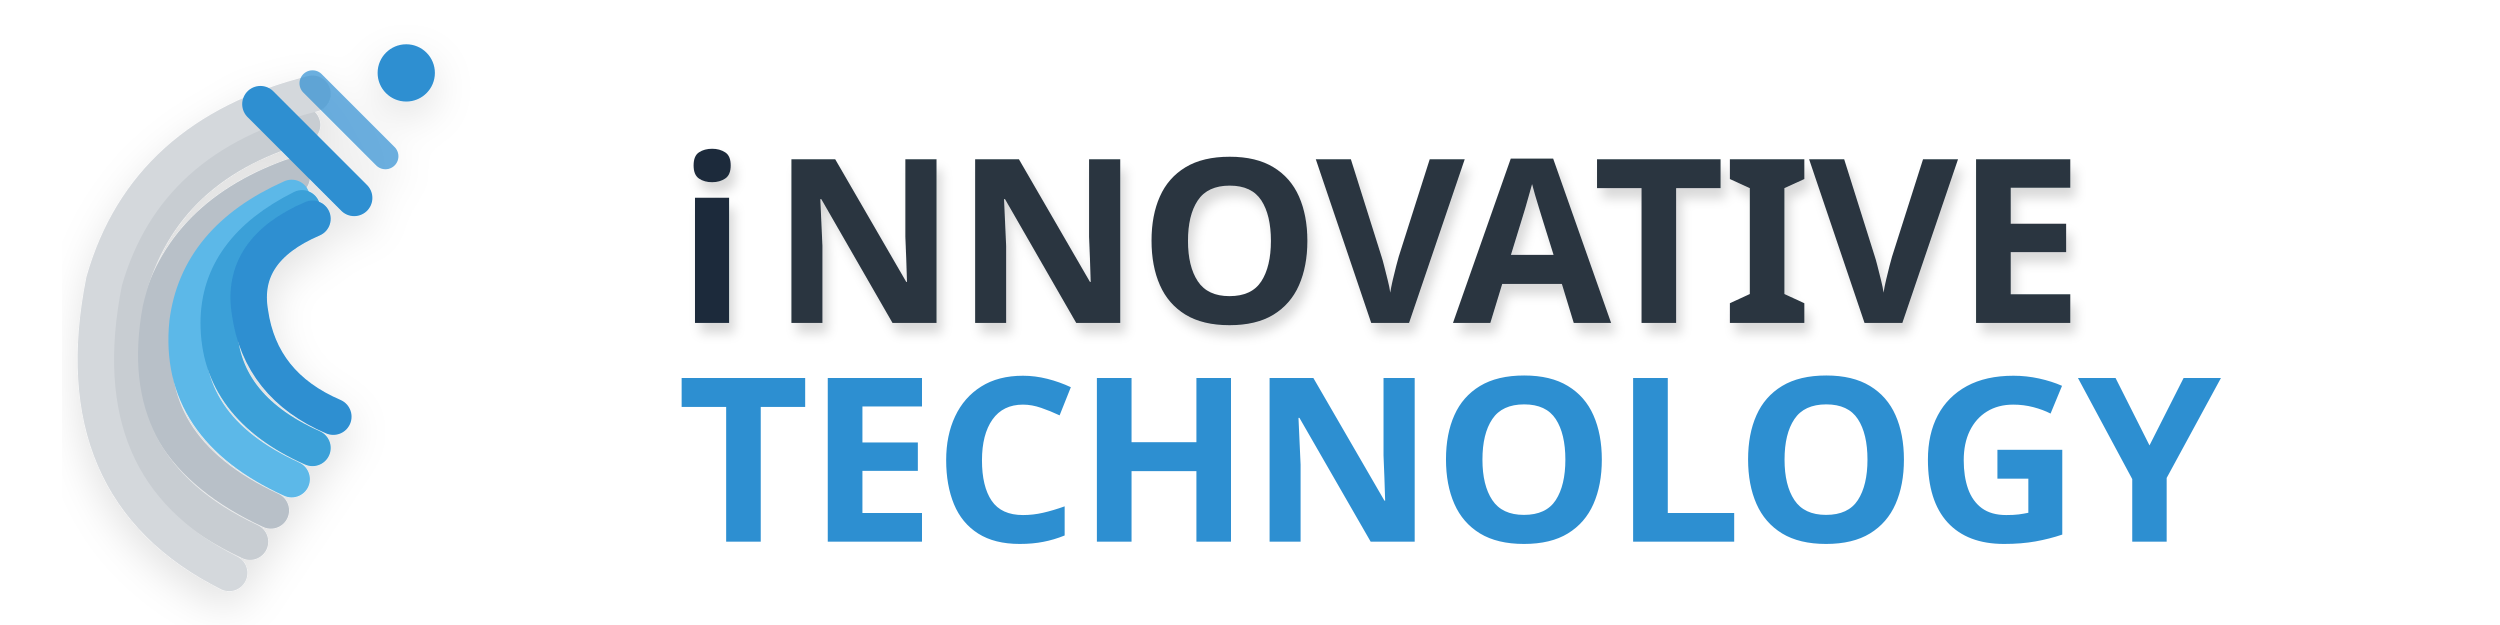
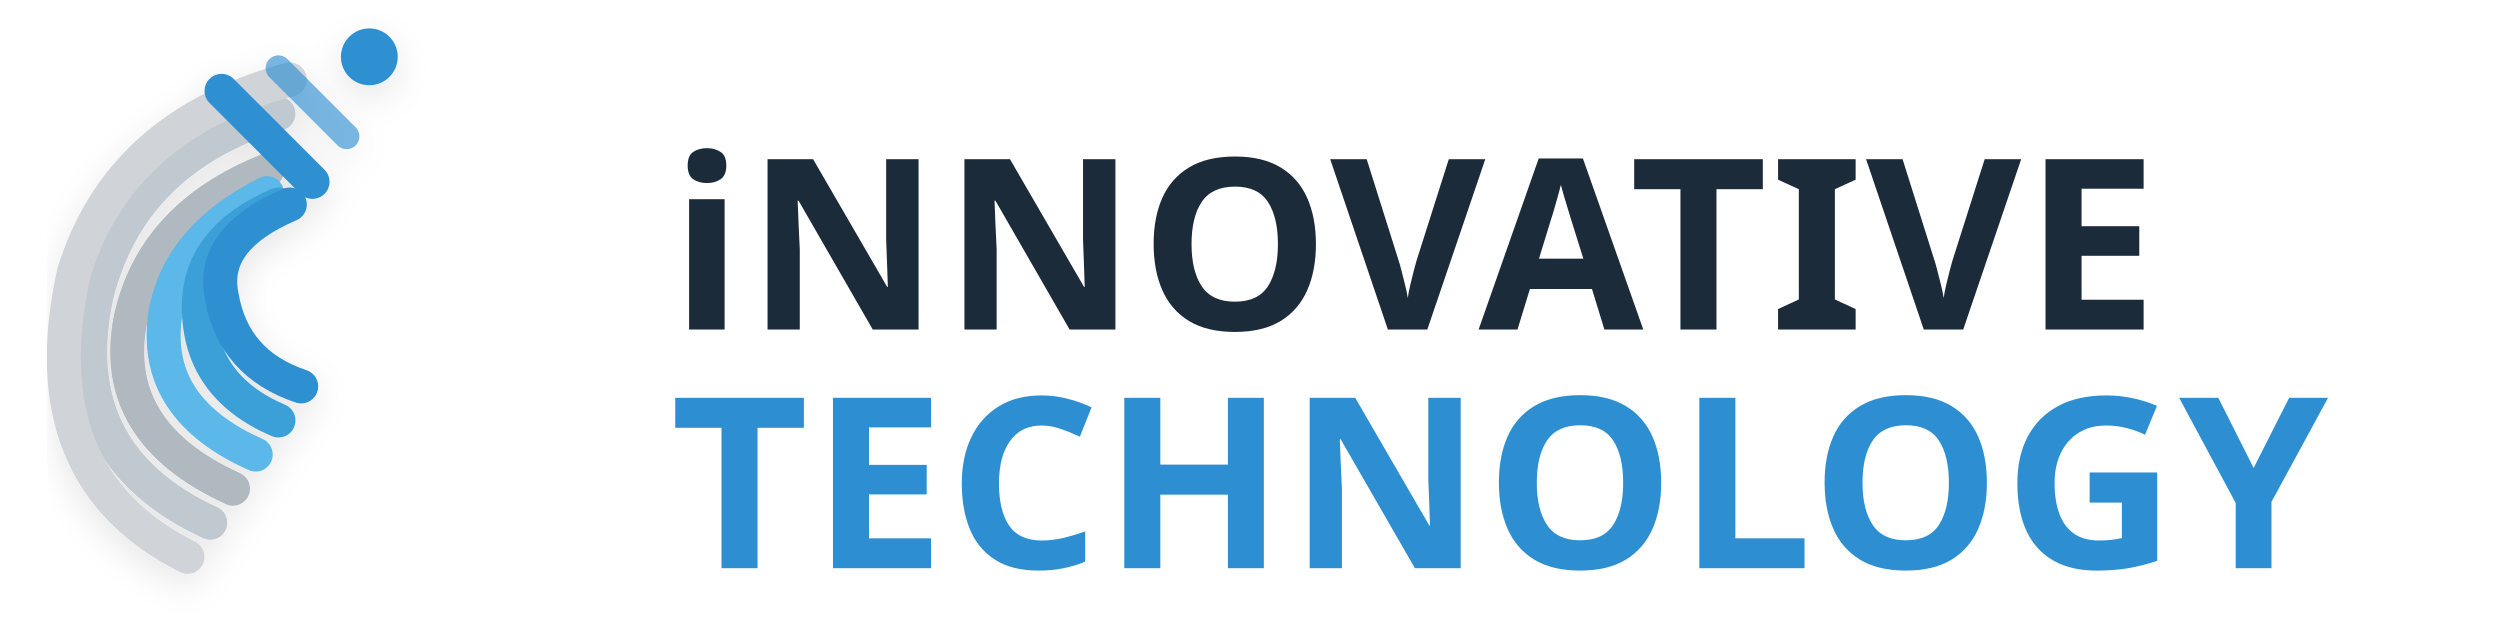
- <svg xmlns="http://www.w3.org/2000/svg" viewBox="0 0 480 120" width="480" height="120">
+ <svg xmlns="http://www.w3.org/2000/svg" viewBox="0 0 440 110">
  <defs>
-     <filter id="shadow" x="-10%" y="-10%" width="130%" height="140%">
-       <feDropShadow dx="0" dy="3" stdDeviation="4" flood-opacity="0.12" />
-     </filter>
-     <filter id="textShadow" x="-5%" y="-10%" width="115%" height="130%">
-       <feDropShadow dx="1" dy="2" stdDeviation="1" flood-opacity="0.15" />
+     <filter id="ds" x="-5%" y="-5%" width="115%" height="120%">
+       <feDropShadow dx="0" dy="2" stdDeviation="3" flood-opacity="0.1" />
    </filter>
  </defs>
-   <g transform="translate(10, 10)" filter="url(#shadow)">
-     <path d="M42,88 Q16,76 20,52 Q24,32 46,24" fill="none" stroke="#B8C0C8" stroke-width="7" stroke-linecap="round" />
-     <path d="M38,94 Q8,80 14,48 Q20,22 48,14" fill="none" stroke="#C8CDD2" stroke-width="7" stroke-linecap="round" />
-     <path d="M34,100 Q2,84 10,44 Q18,16 50,8" fill="none" stroke="#D4D8DC" stroke-width="7" stroke-linecap="round" />
-     <path d="M46,82 Q24,72 26,52 Q28,36 46,28" fill="none" stroke="#5CB8E8" stroke-width="7" stroke-linecap="round" />
-     <path d="M50,76 Q32,68 32,52 Q32,38 48,30" fill="none" stroke="#3AA0D8" stroke-width="7" stroke-linecap="round" />
-     <path d="M54,70 Q40,64 38,50 Q36,38 50,32" fill="none" stroke="#2D8FD1" stroke-width="7" stroke-linecap="round" />
-     <line x1="40" y1="10" x2="58" y2="28" stroke="#2D8FD1" stroke-width="7" stroke-linecap="round" />
-     <line x1="50" y1="6" x2="64" y2="20" stroke="#2D8FD1" stroke-width="5" stroke-linecap="round" opacity="0.7" />
-     <circle cx="68" cy="4" r="5.5" fill="#2D8FD1" />
+   <g transform="translate(5,8)" filter="url(#ds)">
+     <path d="M36,78 Q14,68 18,48 Q22,30 42,22" fill="none" stroke="#B0B8C0" stroke-width="6" stroke-linecap="round" />
+     <path d="M32,84 Q6,72 12,44 Q18,20 44,12" fill="none" stroke="#C0C8D0" stroke-width="6" stroke-linecap="round" />
+     <path d="M28,90 Q0,76 8,40 Q16,14 46,6" fill="none" stroke="#D0D4D8" stroke-width="6" stroke-linecap="round" />
+     <path d="M40,72 Q22,64 24,48 Q26,34 42,26" fill="none" stroke="#5CB8E8" stroke-width="6" stroke-linecap="round" />
+     <path d="M44,66 Q30,60 30,46 Q30,34 44,28" fill="none" stroke="#3AA0D8" stroke-width="6" stroke-linecap="round" />
+     <path d="M48,60 Q36,56 34,44 Q32,34 46,28" fill="none" stroke="#2D8FD1" stroke-width="6" stroke-linecap="round" />
+     <line x1="34" y1="8" x2="50" y2="24" stroke="#2D8FD1" stroke-width="6" stroke-linecap="round" />
+     <line x1="44" y1="4" x2="56" y2="16" stroke="#2D8FD1" stroke-width="4.5" stroke-linecap="round" opacity="0.65" />
+     <circle cx="60" cy="2" r="5" fill="#2D8FD1" />
  </g>
-   <g filter="url(#textShadow)">
-     <text x="130" y="62" font-family="'Poppins', 'Arial Black', sans-serif" font-weight="800" font-size="44" fill="#1C2B3A" letter-spacing="-0.5">i</text>
-     <text x="148" y="62" font-family="'Poppins', 'Arial Black', sans-serif" font-weight="800" font-size="44" fill="#2A3540" letter-spacing="-0.5">NNOVATIVE</text>
-   </g>
-   <text x="130" y="104" font-family="'Poppins', 'Arial Black', sans-serif" font-weight="800" font-size="44" fill="#2D8FD1" letter-spacing="-0.5">TECHNOLOGY</text>
+   <text x="118" y="58" font-family="Poppins, Arial Black, sans-serif" font-weight="800" font-size="42" fill="#1C2B3A" letter-spacing="0.5">iNNOVATIVE</text>
+   <text x="118" y="100" font-family="Poppins, Arial Black, sans-serif" font-weight="800" font-size="42" fill="#2D8FD1" letter-spacing="0.5">TECHNOLOGY</text>
</svg>
